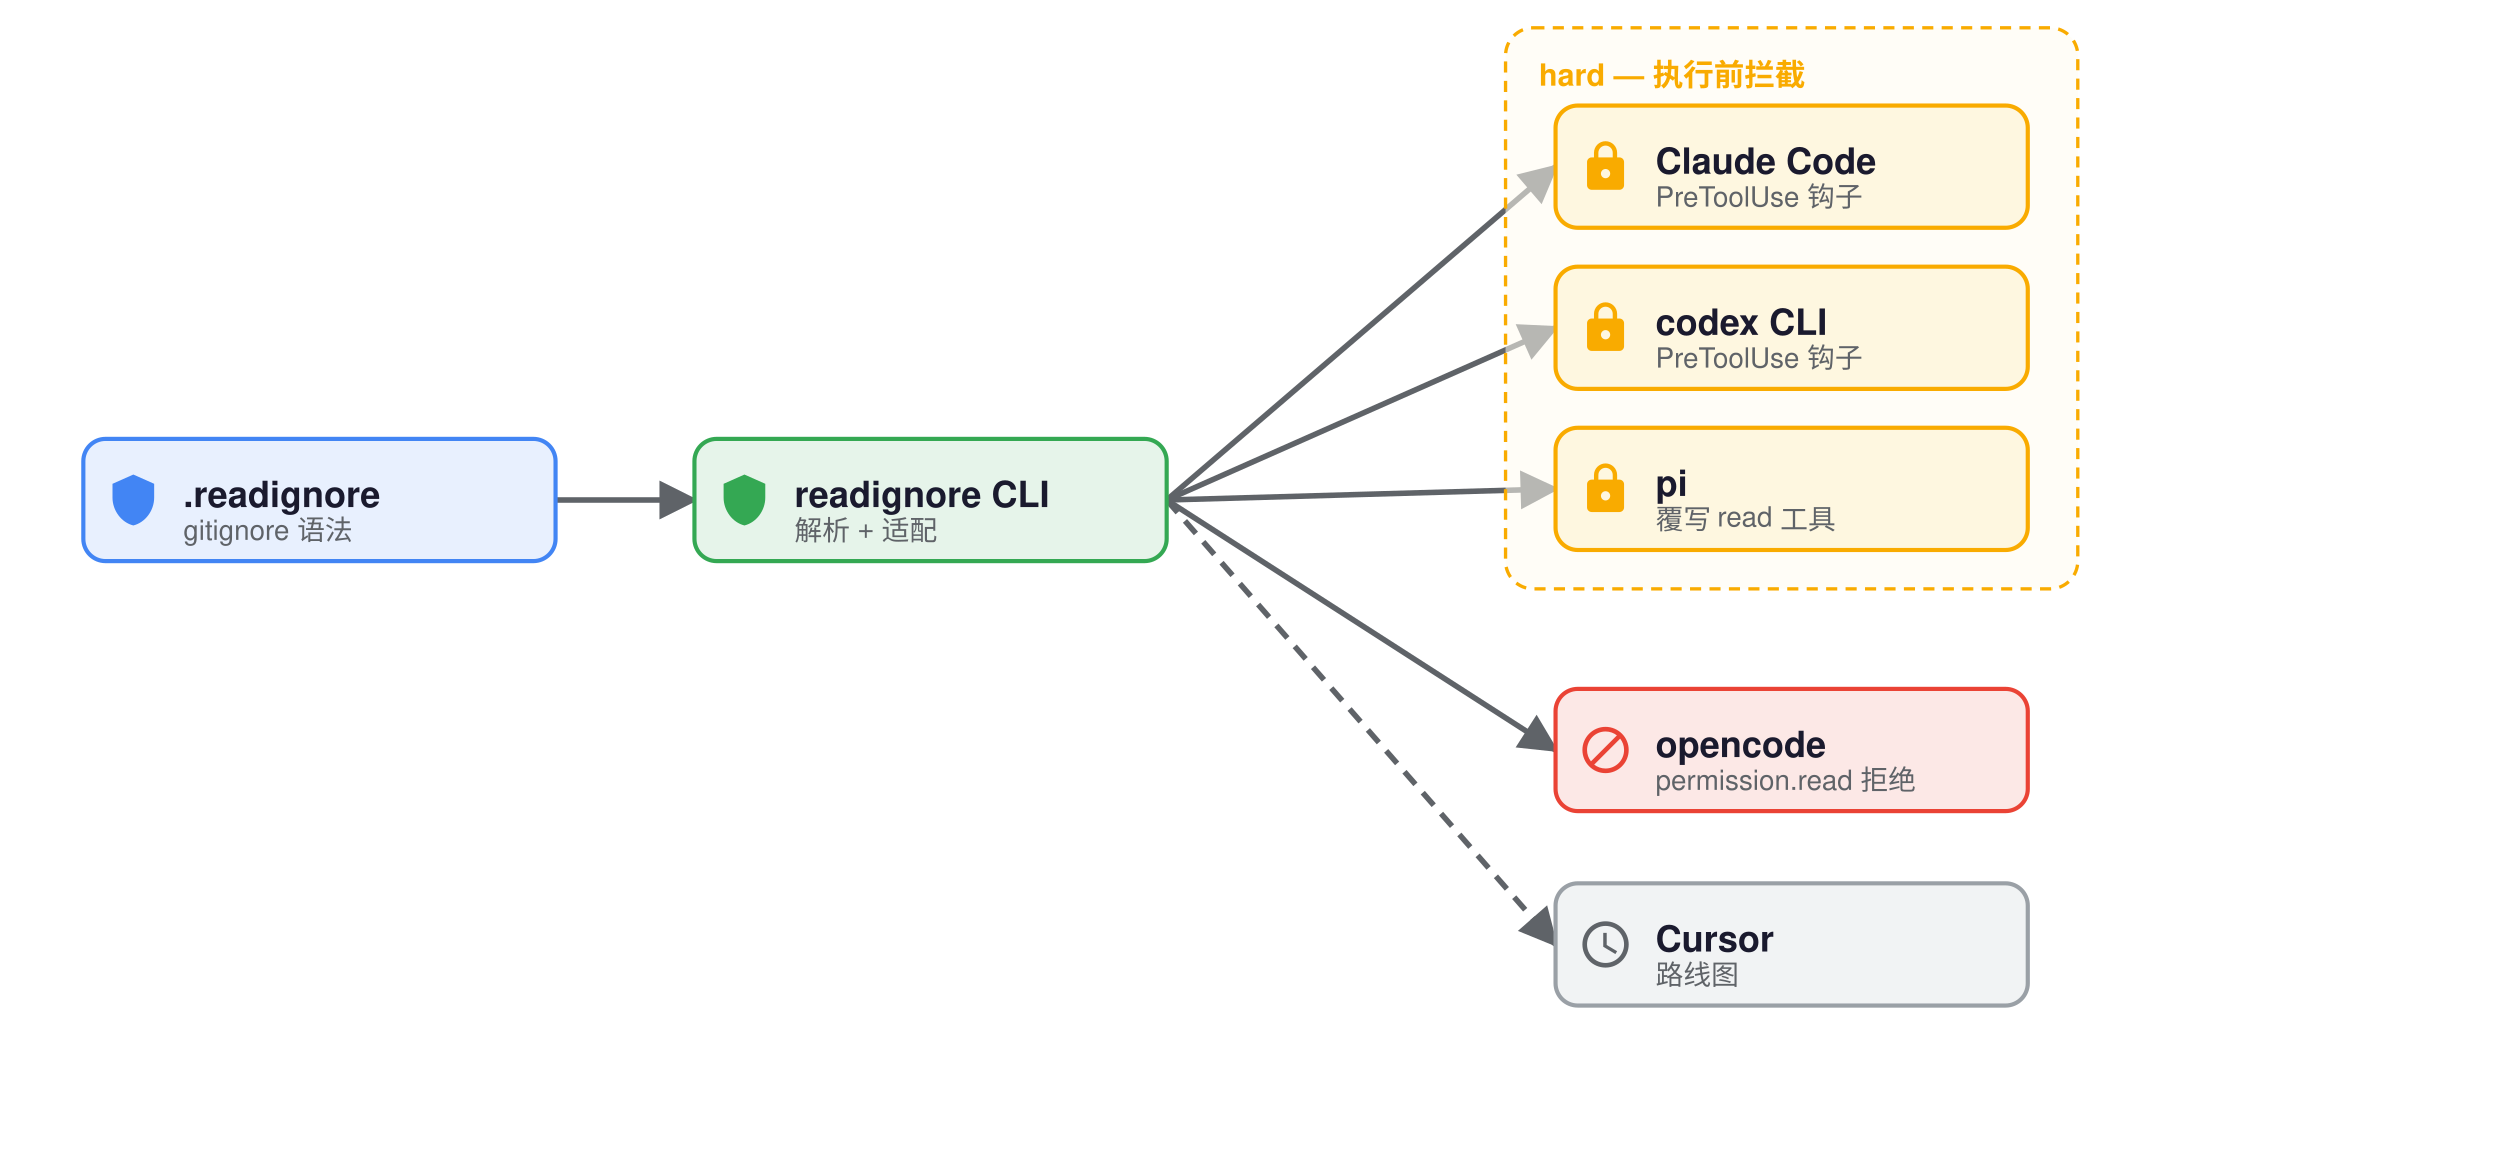
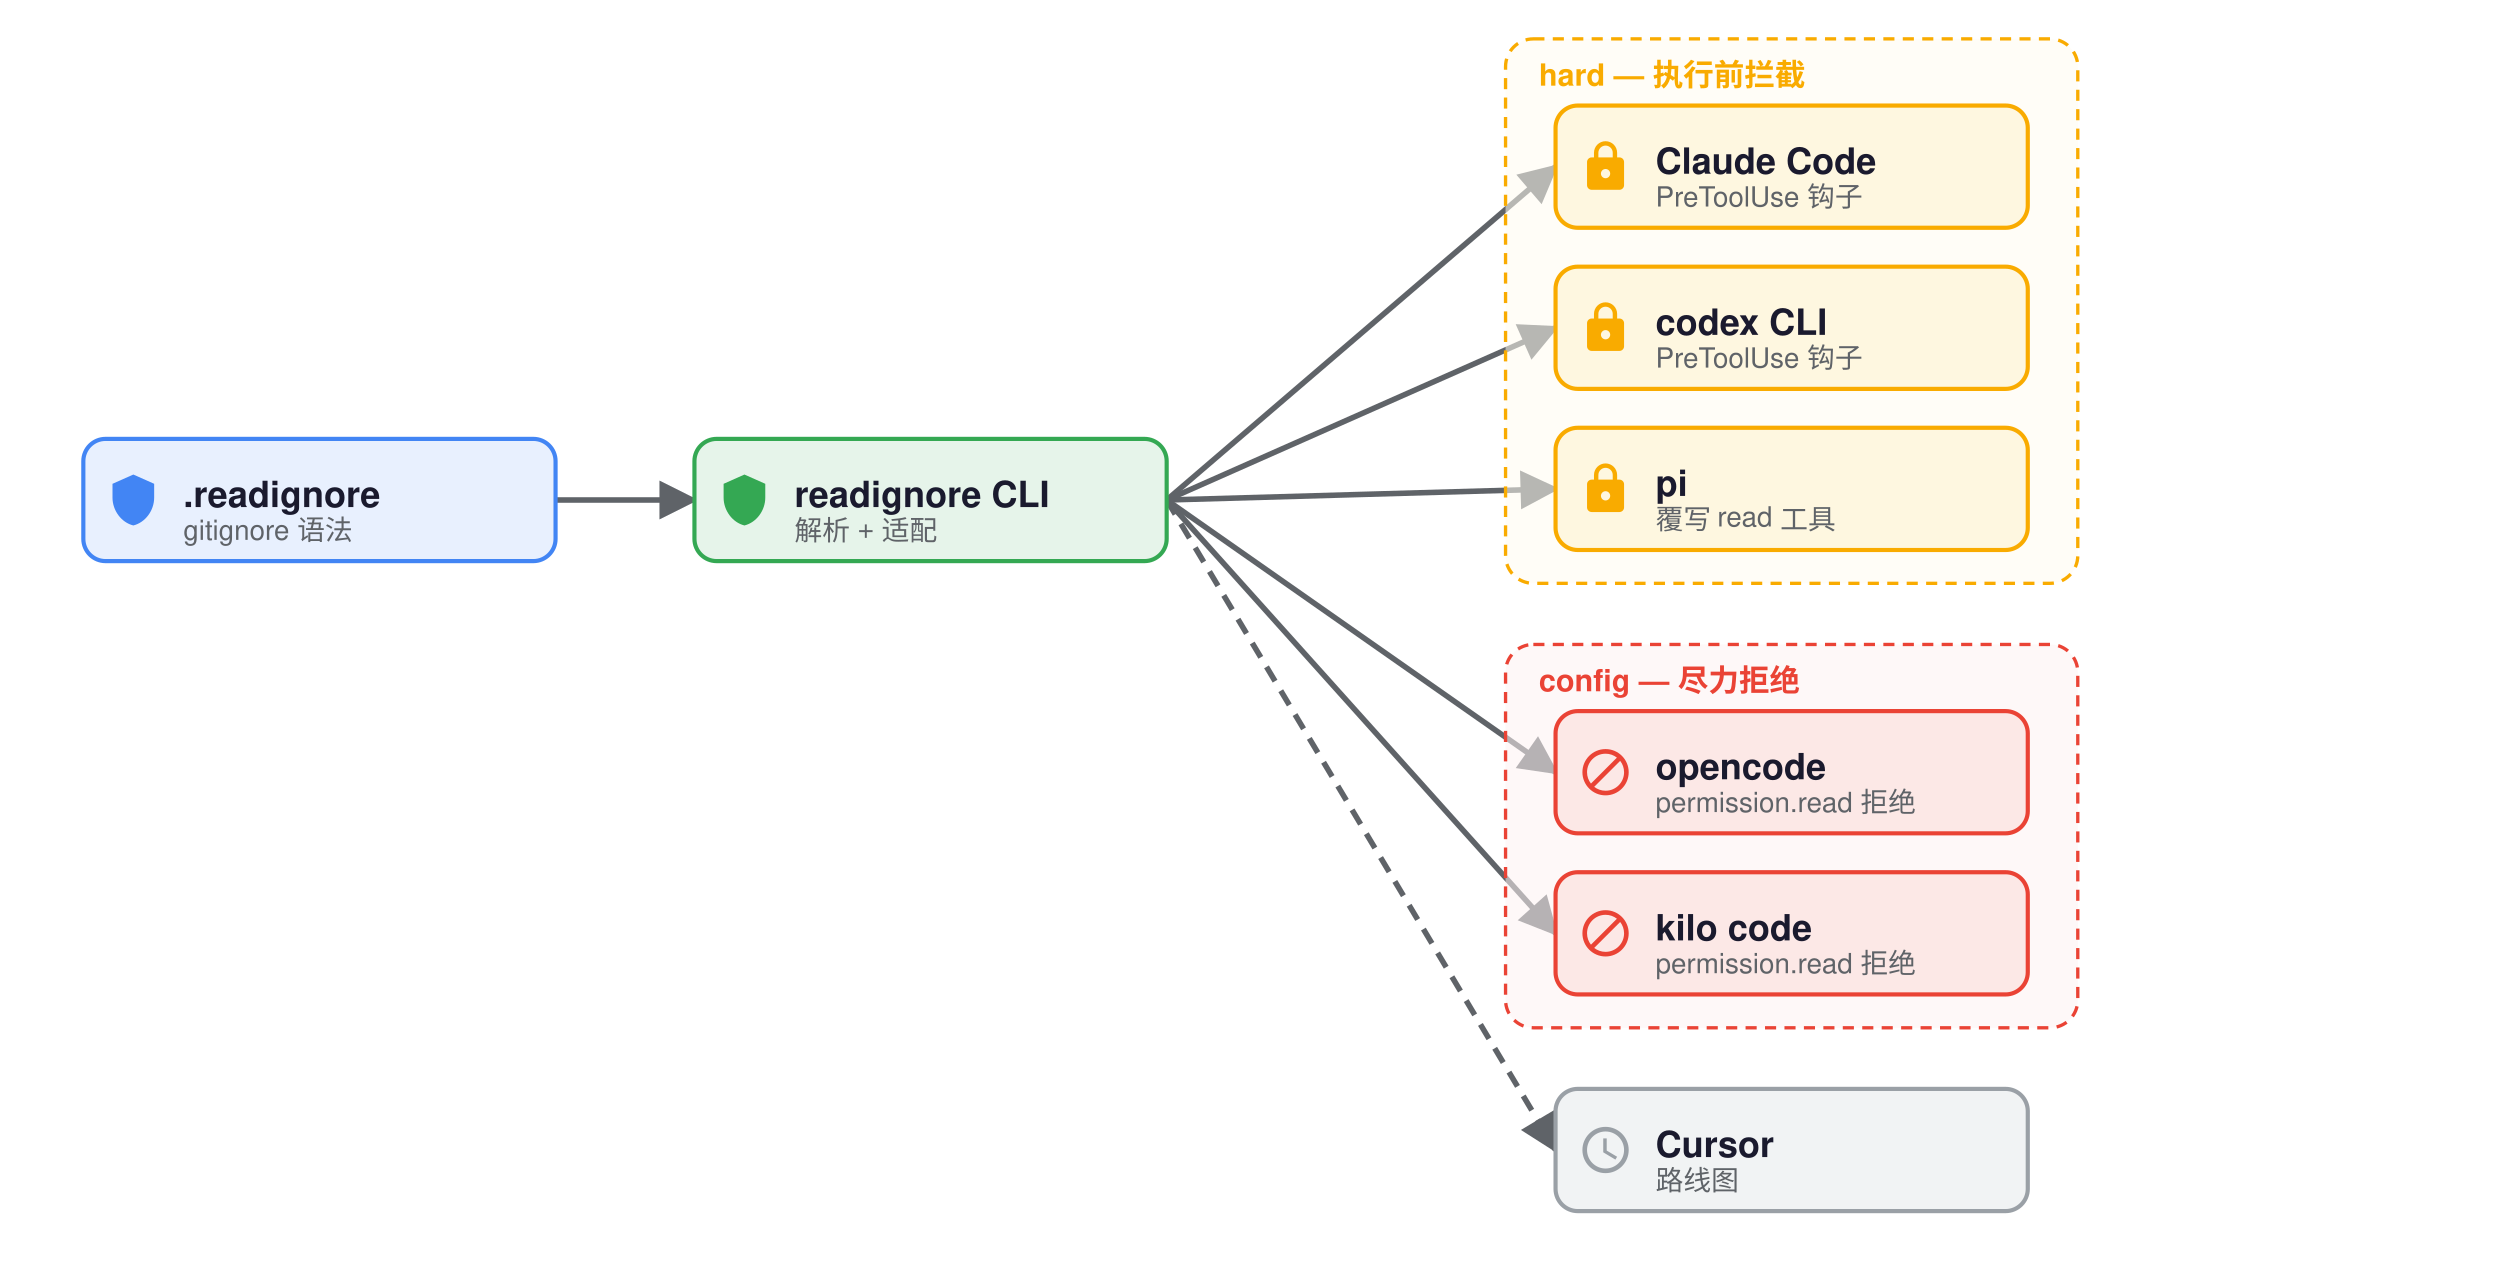
- <svg xmlns="http://www.w3.org/2000/svg" width="900" height="420" viewBox="0 0 900 420" role="img" aria-labelledby="title desc">
+ <svg xmlns="http://www.w3.org/2000/svg" width="900" height="460" viewBox="0 0 900 460" role="img" aria-labelledby="title desc">
  <defs>
    <marker id="arr0" viewBox="0 0 10 10" refX="9" refY="5" markerWidth="7" markerHeight="7" orient="auto-start-reverse">
      <path d="M0,0 L10,5 L0,10 z" fill="#5f6368" />
    </marker>
    <marker id="arr1" viewBox="0 0 10 10" refX="9" refY="5" markerWidth="7" markerHeight="7" orient="auto-start-reverse">
      <path d="M0,0 L10,5 L0,10 z" fill="#5f6368" />
    </marker>
  </defs>
  <line x1="200.0" y1="180.0" x2="250.0" y2="180.0" stroke="#5f6368" stroke-width="2" marker-end="url(#arr0)" />
  <line x1="420.0" y1="180.0" x2="560.0" y2="60.0" stroke="#5f6368" stroke-width="2" marker-end="url(#arr0)" />
  <line x1="420.0" y1="180.0" x2="560.0" y2="118.0" stroke="#5f6368" stroke-width="2" marker-end="url(#arr0)" />
  <line x1="420.0" y1="180.0" x2="560.0" y2="176.0" stroke="#5f6368" stroke-width="2" marker-end="url(#arr0)" />
-   <line x1="420.0" y1="180.0" x2="560.0" y2="270.0" stroke="#5f6368" stroke-width="2" marker-end="url(#arr0)" />
-   <line x1="420.0" y1="180.0" x2="560.0" y2="340.0" stroke="#5f6368" stroke-width="2" stroke-dasharray="6,4" marker-end="url(#arr1)" />
-   <rect x="542.0" y="10.0" width="206" height="202" rx="10" ry="10" fill="#fffaf0" fill-opacity="0.55" stroke="#f9ab00" stroke-width="1.2" stroke-dasharray="4,3" />
+   <line x1="420.0" y1="180.0" x2="560.0" y2="278.0" stroke="#5f6368" stroke-width="2" marker-end="url(#arr0)" />
+   <line x1="420.0" y1="180.0" x2="560.0" y2="336.0" stroke="#5f6368" stroke-width="2" marker-end="url(#arr0)" />
+   <line x1="420.0" y1="180.0" x2="560.0" y2="414.0" stroke="#5f6368" stroke-width="2" stroke-dasharray="6,4" marker-end="url(#arr1)" />
+   <rect x="542.0" y="14.0" width="206" height="196.0" rx="10" ry="10" fill="#fffaf0" fill-opacity="0.55" stroke="#f9ab00" stroke-width="1.2" stroke-dasharray="4,3" />
  <text x="554.0" y="27.0" font-family="Segoe UI, Helvetica, Arial, 'PingFang SC', 'Microsoft YaHei', 'Noto Sans CJK SC', 'WenQuanYi Zen Hei', sans-serif" font-size="11" font-weight="700" fill="#f9ab00" dominant-baseline="middle">hard — 执行前拦截</text>
+   <rect x="542.0" y="232.0" width="206" height="138.0" rx="10" ry="10" fill="#fdf2f2" fill-opacity="0.55" stroke="#ea4335" stroke-width="1.2" stroke-dasharray="4,3" />
+   <text x="554.0" y="245.0" font-family="Segoe UI, Helvetica, Arial, 'PingFang SC', 'Microsoft YaHei', 'Noto Sans CJK SC', 'WenQuanYi Zen Hei', sans-serif" font-size="11" font-weight="700" fill="#ea4335" dominant-baseline="middle">config — 尽力拒绝</text>
  <rect x="30.0" y="158.0" width="170" height="44" rx="8" ry="8" fill="#e8f0fe" stroke="#4285f4" stroke-width="1.5" />
  <g transform="translate(38.0,170.0) scale(0.8333)">
    <path d="M12 1L3 5v6c0 5.55 3.84 10.74 9 12 5.16-1.26 9-6.45 9-12V5l-9-4z" fill="#4285f4" />
  </g>
  <text x="66.0" y="178.0" font-family="Segoe UI, Helvetica, Arial, 'PingFang SC', 'Microsoft YaHei', 'Noto Sans CJK SC', 'WenQuanYi Zen Hei', sans-serif" font-size="13" font-weight="600" fill="#1a1a2e" dominant-baseline="middle">.readignore</text>
  <text x="66.0" y="191.0" font-family="Segoe UI, Helvetica, Arial, 'PingFang SC', 'Microsoft YaHei', 'Noto Sans CJK SC', 'WenQuanYi Zen Hei', sans-serif" font-size="10" fill="#5f6368" dominant-baseline="middle">gitignore 语法</text>
  <rect x="250.0" y="158.0" width="170" height="44" rx="8" ry="8" fill="#e6f4ea" stroke="#34a853" stroke-width="1.5" />
  <g transform="translate(258.0,170.0) scale(0.8333)">
    <path d="M12 1L3 5v6c0 5.55 3.84 10.74 9 12 5.16-1.26 9-6.45 9-12V5l-9-4z" fill="#34a853" />
  </g>
  <text x="286.0" y="178.0" font-family="Segoe UI, Helvetica, Arial, 'PingFang SC', 'Microsoft YaHei', 'Noto Sans CJK SC', 'WenQuanYi Zen Hei', sans-serif" font-size="13" font-weight="600" fill="#1a1a2e" dominant-baseline="middle">readignore CLI</text>
  <text x="286.0" y="191.0" font-family="Segoe UI, Helvetica, Arial, 'PingFang SC', 'Microsoft YaHei', 'Noto Sans CJK SC', 'WenQuanYi Zen Hei', sans-serif" font-size="10" fill="#5f6368" dominant-baseline="middle">解析 + 适配</text>
  <rect x="560.0" y="38.0" width="170" height="44" rx="8" ry="8" fill="#fef7e0" stroke="#f9ab00" stroke-width="1.5" />
  <g transform="translate(568.0,50.0) scale(0.8333)">
    <path d="M18 8h-1V6c0-2.76-2.24-5-5-5S7 3.24 7 6v2H6c-1.1 0-2 .9-2 2v10c0 1.1.9 2 2 2h12c1.1 0 2-.9 2-2V10c0-1.1-.9-2-2-2zm-6 9c-1.1 0-2-.9-2-2s.9-2 2-2 2 .9 2 2-.9 2-2 2zm3.1-9H8.9V6c0-1.71 1.39-3.1 3.1-3.1 1.71 0 3.1 1.39 3.1 3.1v2z" fill="#f9ab00" />
  </g>
  <text x="596.0" y="58.0" font-family="Segoe UI, Helvetica, Arial, 'PingFang SC', 'Microsoft YaHei', 'Noto Sans CJK SC', 'WenQuanYi Zen Hei', sans-serif" font-size="13" font-weight="600" fill="#1a1a2e" dominant-baseline="middle">Claude Code</text>
  <text x="596.0" y="71.0" font-family="Segoe UI, Helvetica, Arial, 'PingFang SC', 'Microsoft YaHei', 'Noto Sans CJK SC', 'WenQuanYi Zen Hei', sans-serif" font-size="10" fill="#5f6368" dominant-baseline="middle">PreToolUse 钩子</text>
  <rect x="560.0" y="96.0" width="170" height="44" rx="8" ry="8" fill="#fef7e0" stroke="#f9ab00" stroke-width="1.5" />
  <g transform="translate(568.0,108.0) scale(0.8333)">
    <path d="M18 8h-1V6c0-2.76-2.24-5-5-5S7 3.24 7 6v2H6c-1.1 0-2 .9-2 2v10c0 1.1.9 2 2 2h12c1.1 0 2-.9 2-2V10c0-1.1-.9-2-2-2zm-6 9c-1.1 0-2-.9-2-2s.9-2 2-2 2 .9 2 2-.9 2-2 2zm3.1-9H8.9V6c0-1.71 1.39-3.1 3.1-3.1 1.71 0 3.1 1.39 3.1 3.1v2z" fill="#f9ab00" />
  </g>
  <text x="596.0" y="116.0" font-family="Segoe UI, Helvetica, Arial, 'PingFang SC', 'Microsoft YaHei', 'Noto Sans CJK SC', 'WenQuanYi Zen Hei', sans-serif" font-size="13" font-weight="600" fill="#1a1a2e" dominant-baseline="middle">codex CLI</text>
  <text x="596.0" y="129.0" font-family="Segoe UI, Helvetica, Arial, 'PingFang SC', 'Microsoft YaHei', 'Noto Sans CJK SC', 'WenQuanYi Zen Hei', sans-serif" font-size="10" fill="#5f6368" dominant-baseline="middle">PreToolUse 钩子</text>
  <rect x="560.0" y="154.0" width="170" height="44" rx="8" ry="8" fill="#fef7e0" stroke="#f9ab00" stroke-width="1.5" />
  <g transform="translate(568.0,166.0) scale(0.8333)">
    <path d="M18 8h-1V6c0-2.76-2.24-5-5-5S7 3.24 7 6v2H6c-1.1 0-2 .9-2 2v10c0 1.1.9 2 2 2h12c1.1 0 2-.9 2-2V10c0-1.1-.9-2-2-2zm-6 9c-1.1 0-2-.9-2-2s.9-2 2-2 2 .9 2 2-.9 2-2 2zm3.1-9H8.9V6c0-1.71 1.39-3.1 3.1-3.1 1.71 0 3.1 1.39 3.1 3.1v2z" fill="#f9ab00" />
  </g>
  <text x="596.0" y="174.0" font-family="Segoe UI, Helvetica, Arial, 'PingFang SC', 'Microsoft YaHei', 'Noto Sans CJK SC', 'WenQuanYi Zen Hei', sans-serif" font-size="13" font-weight="600" fill="#1a1a2e" dominant-baseline="middle">pi</text>
  <text x="596.0" y="187.0" font-family="Segoe UI, Helvetica, Arial, 'PingFang SC', 'Microsoft YaHei', 'Noto Sans CJK SC', 'WenQuanYi Zen Hei', sans-serif" font-size="10" fill="#5f6368" dominant-baseline="middle">覆写 read 工具</text>
-   <rect x="560.0" y="248.0" width="170" height="44" rx="8" ry="8" fill="#fce8e6" stroke="#ea4335" stroke-width="1.5" />
-   <g transform="translate(568.0,260.0) scale(0.8333)">
+   <rect x="560.0" y="256.0" width="170" height="44" rx="8" ry="8" fill="#fce8e6" stroke="#ea4335" stroke-width="1.5" />
+   <g transform="translate(568.0,268.0) scale(0.8333)">
    <path d="M12 2C6.48 2 2 6.48 2 12s4.48 10 10 10 10-4.48 10-10S17.52 2 12 2zm-8 10c0-4.42 3.58-8 8-8 1.85 0 3.55.63 4.9 1.69L5.69 16.9C4.63 15.55 4 13.85 4 12zm8 8c-1.85 0-3.55-.63-4.9-1.69L18.31 7.1C19.37 8.45 20 10.15 20 12c0 4.42-3.58 8-8 8z" fill="#ea4335" />
  </g>
-   <text x="596.0" y="268.0" font-family="Segoe UI, Helvetica, Arial, 'PingFang SC', 'Microsoft YaHei', 'Noto Sans CJK SC', 'WenQuanYi Zen Hei', sans-serif" font-size="13" font-weight="600" fill="#1a1a2e" dominant-baseline="middle">opencode</text>
-   <text x="596.0" y="281.0" font-family="Segoe UI, Helvetica, Arial, 'PingFang SC', 'Microsoft YaHei', 'Noto Sans CJK SC', 'WenQuanYi Zen Hei', sans-serif" font-size="10" fill="#5f6368" dominant-baseline="middle">permission.read 拒绝</text>
-   <rect x="560.0" y="318.0" width="170" height="44" rx="8" ry="8" fill="#f1f3f4" stroke="#9aa0a6" stroke-width="1.5" />
-   <g transform="translate(568.0,330.0) scale(0.8333)">
-     <path d="M11.99 2C6.47 2 2 6.48 2 12s4.47 10 9.99 10C17.52 22 22 17.52 22 12S17.52 2 11.99 2zM12 20c-4.42 0-8-3.58-8-8s3.58-8 8-8 8 3.58 8 8-3.58 8-8 8zm.5-13H11v6l5.25 3.15.75-1.23-4.5-2.67z" fill="#5f6368" />
+   <text x="596.0" y="276.0" font-family="Segoe UI, Helvetica, Arial, 'PingFang SC', 'Microsoft YaHei', 'Noto Sans CJK SC', 'WenQuanYi Zen Hei', sans-serif" font-size="13" font-weight="600" fill="#1a1a2e" dominant-baseline="middle">opencode</text>
+   <text x="596.0" y="289.0" font-family="Segoe UI, Helvetica, Arial, 'PingFang SC', 'Microsoft YaHei', 'Noto Sans CJK SC', 'WenQuanYi Zen Hei', sans-serif" font-size="10" fill="#5f6368" dominant-baseline="middle">permission.read 拒绝</text>
+   <rect x="560.0" y="314.0" width="170" height="44" rx="8" ry="8" fill="#fce8e6" stroke="#ea4335" stroke-width="1.5" />
+   <g transform="translate(568.0,326.0) scale(0.8333)">
+     <path d="M12 2C6.48 2 2 6.48 2 12s4.48 10 10 10 10-4.48 10-10S17.52 2 12 2zm-8 10c0-4.42 3.58-8 8-8 1.85 0 3.55.63 4.9 1.69L5.69 16.9C4.63 15.55 4 13.85 4 12zm8 8c-1.85 0-3.55-.63-4.9-1.69L18.31 7.1C19.37 8.45 20 10.15 20 12c0 4.42-3.58 8-8 8z" fill="#ea4335" />
  </g>
-   <text x="596.0" y="338.0" font-family="Segoe UI, Helvetica, Arial, 'PingFang SC', 'Microsoft YaHei', 'Noto Sans CJK SC', 'WenQuanYi Zen Hei', sans-serif" font-size="13" font-weight="600" fill="#1a1a2e" dominant-baseline="middle">Cursor</text>
-   <text x="596.0" y="351.0" font-family="Segoe UI, Helvetica, Arial, 'PingFang SC', 'Microsoft YaHei', 'Noto Sans CJK SC', 'WenQuanYi Zen Hei', sans-serif" font-size="10" fill="#5f6368" dominant-baseline="middle">路线图</text>
+   <text x="596.0" y="334.0" font-family="Segoe UI, Helvetica, Arial, 'PingFang SC', 'Microsoft YaHei', 'Noto Sans CJK SC', 'WenQuanYi Zen Hei', sans-serif" font-size="13" font-weight="600" fill="#1a1a2e" dominant-baseline="middle">kilo code</text>
+   <text x="596.0" y="347.0" font-family="Segoe UI, Helvetica, Arial, 'PingFang SC', 'Microsoft YaHei', 'Noto Sans CJK SC', 'WenQuanYi Zen Hei', sans-serif" font-size="10" fill="#5f6368" dominant-baseline="middle">permission.read 拒绝</text>
+   <rect x="560.0" y="392.0" width="170" height="44" rx="8" ry="8" fill="#f1f3f4" stroke="#9aa0a6" stroke-width="1.5" />
+   <g transform="translate(568.0,404.0) scale(0.8333)">
+     <path d="M11.99 2C6.47 2 2 6.48 2 12s4.47 10 9.99 10C17.52 22 22 17.52 22 12S17.52 2 11.99 2zM12 20c-4.42 0-8-3.58-8-8s3.58-8 8-8 8 3.58 8 8-3.58 8-8 8zm.5-13H11v6l5.25 3.15.75-1.23-4.5-2.67z" fill="#9aa0a6" />
+   </g>
+   <text x="596.0" y="412.0" font-family="Segoe UI, Helvetica, Arial, 'PingFang SC', 'Microsoft YaHei', 'Noto Sans CJK SC', 'WenQuanYi Zen Hei', sans-serif" font-size="13" font-weight="600" fill="#1a1a2e" dominant-baseline="middle">Cursor</text>
+   <text x="596.0" y="425.0" font-family="Segoe UI, Helvetica, Arial, 'PingFang SC', 'Microsoft YaHei', 'Noto Sans CJK SC', 'WenQuanYi Zen Hei', sans-serif" font-size="10" fill="#5f6368" dominant-baseline="middle">路线图</text>
</svg>
